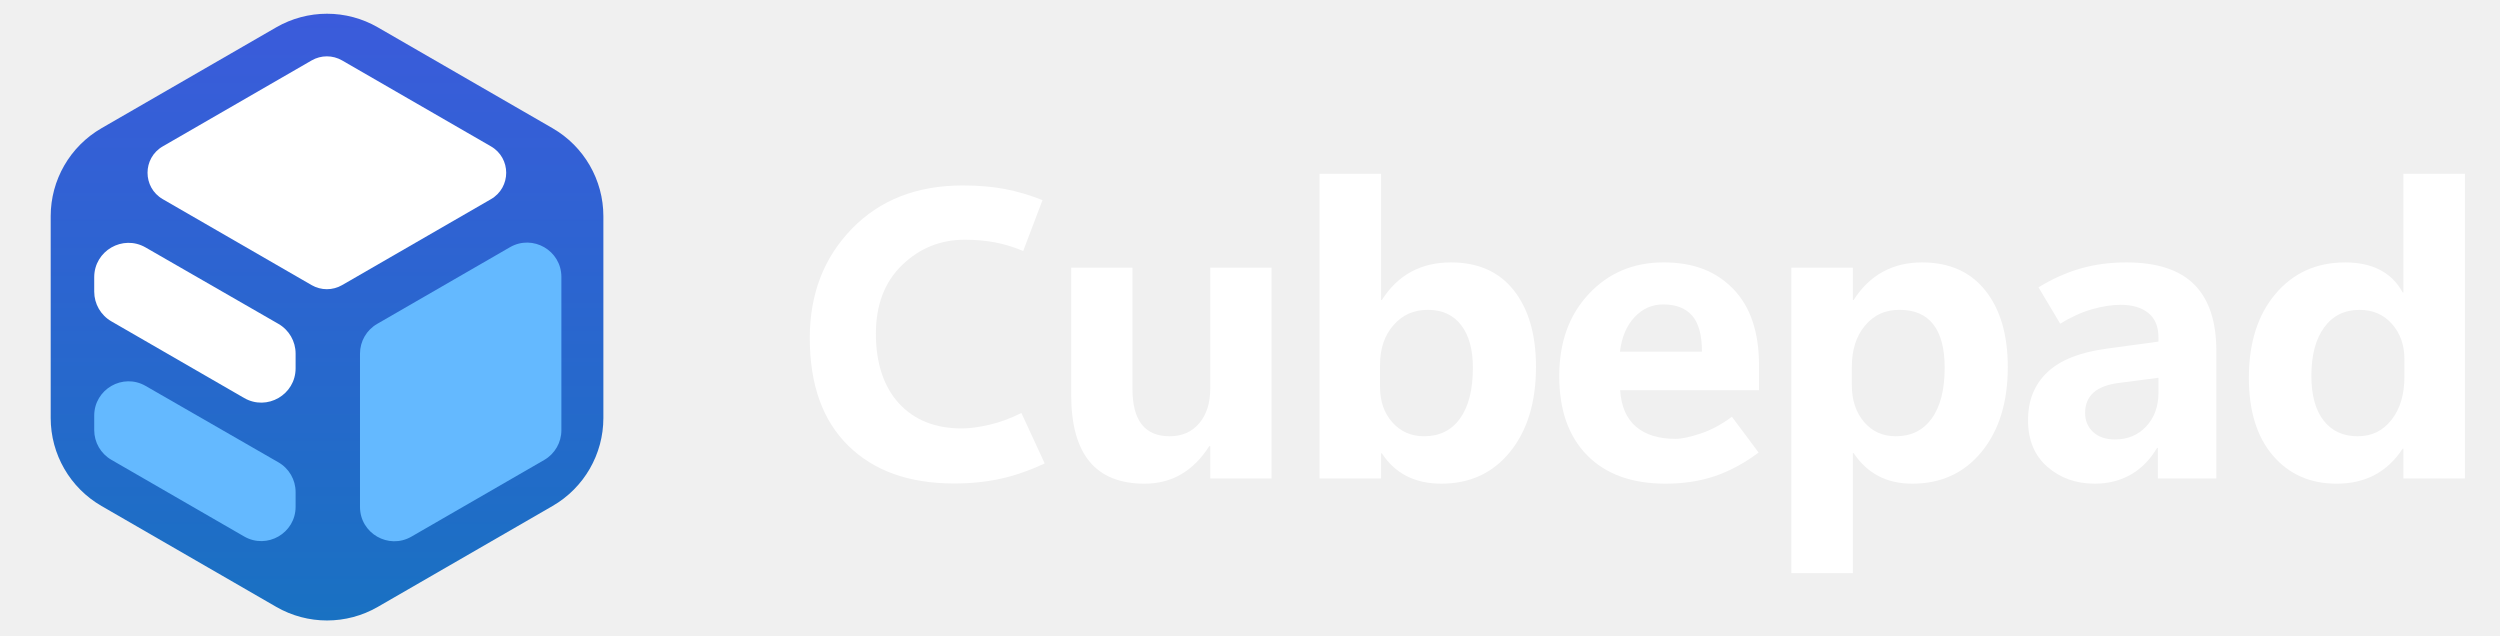
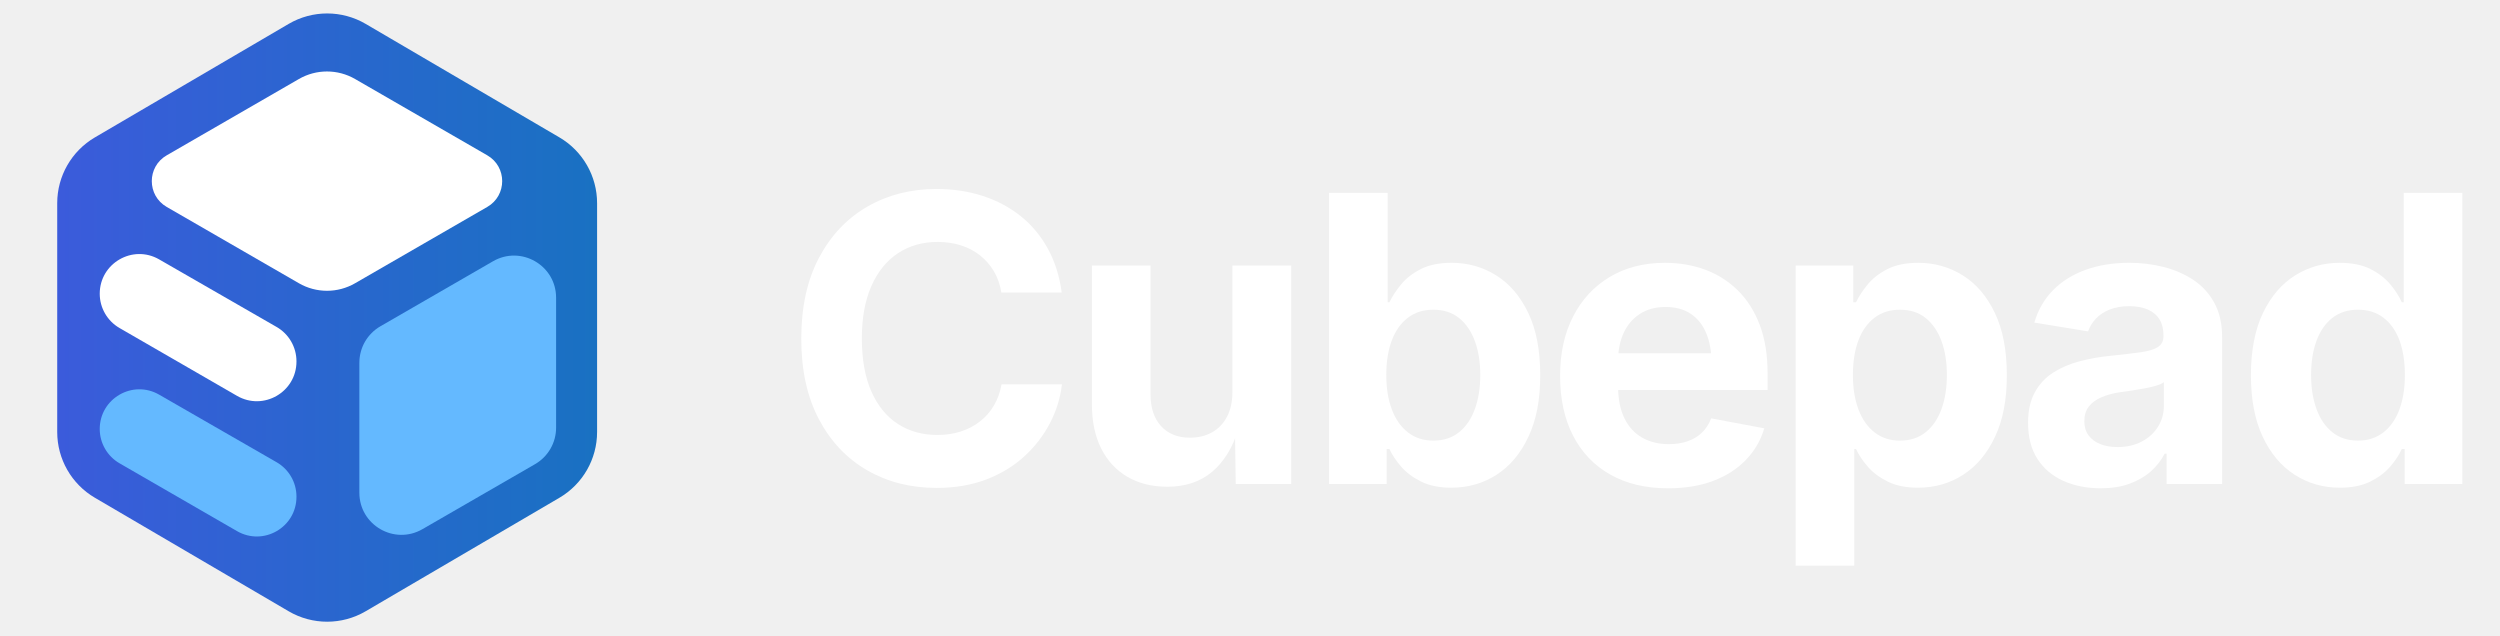
<svg xmlns="http://www.w3.org/2000/svg" id="Logo" viewBox="0 0 1968 500">
  <defs>
    <style>
      .cls-1 {
        fill: #64b9ff;
      }

      .cls-2 {
        fill: #fff;
      }

      .cls-3 {
        fill: url(#linear-gradient);
      }
    </style>
-     <linearGradient id="linear-gradient" x1="257.43" y1="488.43" x2="257.43" y2="10.81" gradientUnits="userSpaceOnUse">
+     <linearGradient id="linear-gradient" x1="470.04" y1="250" x2="45.04" y2="250" gradientUnits="userSpaceOnUse">
      <stop offset="0" stop-color="#1971c2" />
      <stop offset="1" stop-color="#3b5bdb" />
    </linearGradient>
  </defs>
  <g>
-     <path class="cls-2" d="M822.39,364.78c-11.92,5.59-23.52,9.63-34.8,12.1-11.29,2.48-23.47,3.72-36.54,3.72-35.33,0-63.1-9.91-83.29-29.74-20.2-19.83-30.3-48.09-30.3-84.8,0-34.59,11.05-63.25,33.14-85.98,22.09-22.73,51.18-34.09,87.25-34.09,12.23,0,23.23.92,32.99,2.77,9.75,1.85,19.7,4.77,29.82,8.78l-15.19,40.03c-7.59-3.16-15.06-5.43-22.39-6.8-7.33-1.37-15.21-2.06-23.65-2.06-19.09,0-35.52,6.64-49.28,19.93s-20.65,31.32-20.65,54.11,6.04,41.56,18.11,54.74c12.08,13.19,28.61,19.78,49.6,19.78,6.01,0,13.16-.95,21.44-2.85,8.28-1.9,16.74-5.01,25.39-9.33l18.35,39.71Z" />
-     <path class="cls-2" d="M1000.97,376.64h-48.25v-25.47h-.79c-6.22,9.81-13.58,17.19-22.07,22.15-8.49,4.96-18.11,7.44-28.87,7.44-19.3,0-33.75-5.83-43.35-17.48-9.6-11.65-14.4-29.13-14.4-52.44v-100.14h48.25v95.55c0,12.34,2.42,21.62,7.28,27.84,4.85,6.22,12.18,9.33,21.99,9.33s17.45-3.4,23.26-10.2c5.8-6.8,8.7-16,8.7-27.61v-94.92h48.25v165.96Z" />
-     <path class="cls-2" d="M1087.79,356.87h-.63v19.78h-48.41v-239.84h48.41v99.35h.63c6.33-9.91,14.03-17.32,23.1-22.23,9.07-4.9,19.51-7.36,31.32-7.36,21.41,0,37.92,7.36,49.52,22.07,11.6,14.71,17.4,34.78,17.4,60.2,0,27.74-6.78,49.99-20.33,66.76-13.55,16.77-31.62,25.15-54.18,25.15-10.34,0-19.41-1.98-27.21-5.93-7.81-3.96-14.34-9.94-19.62-17.96ZM1086.36,287.1v17.56c0,11.29,3.24,20.57,9.73,27.84s14.79,10.92,24.92,10.92c12.23,0,21.7-4.69,28.4-14.08,6.7-9.39,10.05-22.67,10.05-39.87,0-14.34-3.08-25.52-9.25-33.54-6.17-8.01-14.9-12.02-26.18-12.02s-19.99,4.01-27.05,12.02c-7.07,8.02-10.6,18.41-10.6,31.17Z" />
-     <path class="cls-2" d="M1384.7,307.19h-109.32c.84,12.76,5.01,22.33,12.5,28.71,7.49,6.38,17.82,9.57,31.01,9.57,4.85,0,11.47-1.4,19.85-4.19,8.38-2.79,16.58-7.2,24.6-13.21l21.04,28.16c-11.29,8.44-22.78,14.63-34.49,18.59s-24.63,5.93-38.76,5.93c-26.47,0-47.04-7.44-61.7-22.31-14.66-14.87-21.99-35.65-21.99-62.33s7.75-48.15,23.26-64.71c15.5-16.56,35.12-24.84,58.85-24.84s41.26,6.96,54.82,20.88c13.55,13.92,20.33,33.96,20.33,60.12v19.62ZM1339.77,276.82c0-13.08-2.59-22.54-7.75-28.4-5.17-5.85-12.76-8.78-22.78-8.78-8.76,0-16.27,3.35-22.54,10.05-6.28,6.7-10.1,15.74-11.47,27.13h64.55Z" />
-     <path class="cls-2" d="M1459.19,356.71h-.63v94.45h-48.41v-240.47h48.41v25.47h.63c6.33-9.91,14-17.32,23.02-22.23s19.27-7.36,30.77-7.36c21.52,0,38.15,7.38,49.91,22.15,11.76,14.77,17.64,34.86,17.64,60.28,0,27.63-6.86,49.83-20.57,66.6-13.71,16.77-31.91,25.15-54.58,25.15-10.12,0-19.01-2-26.66-6.01-7.65-4.01-14.16-10.02-19.54-18.04ZM1457.76,288.84v14.4c0,11.71,3.19,21.33,9.57,28.87,6.38,7.54,14.74,11.31,25.08,11.31,12.13,0,21.57-4.69,28.32-14.08,6.75-9.39,10.12-22.67,10.12-39.87,0-15.08-2.98-26.45-8.94-34.09-5.96-7.65-14.79-11.47-26.5-11.47s-20.25,4.11-27.21,12.34-10.44,19.09-10.44,32.59Z" />
-     <path class="cls-2" d="M1744.71,376.64h-46.04v-24.05h-.63c-5.49,9.28-12.39,16.29-20.72,21.04-8.33,4.75-17.77,7.12-28.32,7.12-14.77,0-27.21-4.43-37.34-13.29s-15.19-21.09-15.19-36.7,5.04-28.05,15.11-37.65c10.07-9.6,25.71-15.82,46.91-18.67l40.66-5.54v-3.16c0-8.54-2.64-14.98-7.91-19.3-5.28-4.32-12.55-6.49-21.83-6.49-6.96,0-14.55,1.19-22.78,3.56s-16.51,6.15-24.84,11.31l-17.09-28.63c10.86-6.64,21.86-11.57,32.99-14.79,11.13-3.22,23.18-4.83,36.15-4.83,24.05,0,41.87,5.8,53.47,17.4,11.6,11.6,17.4,29.06,17.4,52.37v100.3ZM1699.15,309.09v-11.71l-31.48,4.11c-8.86,1.16-15.45,3.72-19.78,7.67-4.33,3.96-6.49,9.25-6.49,15.9,0,6.12,2.11,11.13,6.33,15.03,4.22,3.9,9.91,5.85,17.09,5.85,10.12,0,18.38-3.45,24.76-10.36,6.38-6.91,9.57-15.74,9.57-26.5Z" />
-     <path class="cls-2" d="M1891.33,353.23c-5.91,9.07-13.19,15.93-21.83,20.57-8.65,4.64-18.72,6.96-30.22,6.96-20.67,0-37.34-7.36-49.99-22.07s-18.98-35.15-18.98-61.3c0-27.53,6.99-49.54,20.96-66.05,13.97-16.5,32.25-24.76,54.82-24.76,10.65,0,19.78,1.95,27.37,5.85,7.59,3.9,13.55,9.81,17.88,17.72h.63v-93.34h48.41v239.84h-48.41v-23.41h-.63ZM1819.51,295.8c0,15.29,3.22,27.05,9.65,35.28,6.43,8.23,15.35,12.34,26.74,12.34s19.85-4.3,26.66-12.89c6.8-8.59,10.2-19.91,10.2-33.93v-13.76c0-11.18-3.27-20.46-9.81-27.84-6.54-7.38-15.03-11.07-25.47-11.07-11.92,0-21.23,4.62-27.92,13.84-6.7,9.23-10.05,21.91-10.05,38.05Z" />
+     <path class="cls-3" d="M45.04,159.92v180.16c0,21.3,11.29,41.01,29.67,51.77l152.5,89.33c18.73,10.97,41.92,10.97,60.65,0l152.5-89.33c18.38-10.77,29.67-30.47,29.67-51.77v-180.16c0-21.3-11.29-41.01-29.67-51.77L287.87,18.82c-18.73-10.97-41.92-10.97-60.65,0L74.71,108.15c-18.38,10.77-29.67,30.47-29.67,51.77Z" />
+     <path class="cls-2" d="M383.6,162.89l-104.11,60.1c-13.66,7.89-30.49,7.89-44.16,0l-104.11-60.1c-15.63-9.02-15.63-31.58,0-40.61l104.11-60.1c13.66-7.89,30.49-7.89,44.16,0l104.11,60.1c15.63,9.02,15.63,31.58,0,40.61Z" />
+     <path class="cls-1" d="M437.76,234.36v102.34c0,11.83-6.31,22.76-16.56,28.68l-88.63,51.17c-22.08,12.75-49.68-3.19-49.68-28.68v-102.34c0-11.83,6.31-22.76,16.56-28.68l88.63-51.17c22.08-12.75,49.68,3.19,49.68,28.68Z" />
+     <path class="cls-1" d="M217.74,363.86l-92.48-53.2c-20.8-11.96-46.75,3.05-46.75,27.04h0c0,11.14,5.95,21.44,15.6,27.01l92.48,53.39c20.8,12.01,46.79-3,46.79-27.01v-.19c0-11.16-5.96-21.47-15.64-27.04Z" />
+     <path class="cls-2" d="M217.74,257.38l-92.48-53.2c-20.8-11.96-46.75,3.05-46.75,27.04h0c0,11.14,5.95,21.44,15.6,27.01l92.48,53.39c20.8,12.01,46.79-3,46.79-27.01v-.19c0-11.16-5.96-21.47-15.64-27.04Z" />
  </g>
-   <path class="cls-3" d="M39.9,170.22v158.81c0,28.58,15.25,54.99,40,69.28l137.54,79.41c24.75,14.29,55.25,14.29,80,0l137.54-79.41c24.75-14.29,40-40.7,40-69.28v-158.81c0-28.58-15.25-54.99-40-69.28L297.43,21.53c-24.75-14.29-55.25-14.29-80,0L79.9,100.93c-24.75,14.29-40,40.7-40,69.28Z" />
-   <path class="cls-2" d="M386.48,156.79l-117.17,67.65c-7.43,4.29-16.57,4.29-24,0l-117.17-67.65c-16-9.24-16-32.33,0-41.57l117.17-67.65c7.43-4.29,16.57-4.29,24,0l117.17,67.65c16,9.24,16,32.33,0,41.57Z" />
-   <path class="cls-1" d="M441.92,218v120.7c0,9.65-5.15,18.56-13.5,23.38l-104.53,60.35c-18,10.39-40.5-2.6-40.5-23.38v-120.7c0-9.65,5.15-18.56,13.5-23.38l104.53-60.35c18-10.39,40.5,2.6,40.5,23.38Z" />
-   <path class="cls-1" d="M219.16,363.94l-104.53-60.14c-18-10.36-40.46,2.64-40.46,23.4v11.38c0,9.65,5.15,18.56,13.5,23.38l104.53,60.35c18,10.39,40.5-2.6,40.5-23.38v-11.59c0-9.66-5.16-18.59-13.54-23.4Z" />
-   <path class="cls-2" d="M219.16,254.94l-104.53-60.14c-18-10.36-40.46,2.64-40.46,23.4v11.38c0,9.65,5.15,18.56,13.5,23.38l104.53,60.35c18,10.39,40.5-2.6,40.5-23.38v-11.59c0-9.66-5.16-18.59-13.54-23.4Z" />
+   <g>
+     <path class="cls-2" d="M737.2,384.07c-20.3,0-38.48-4.61-54.53-13.84-16.05-9.23-28.71-22.61-37.99-40.14-9.28-17.53-13.92-38.71-13.92-63.52s4.66-46.17,14-63.75c9.33-17.58,22.04-30.99,38.14-40.22,16.1-9.23,34.2-13.84,54.29-13.84,13.02,0,25.15,1.82,36.38,5.46,11.23,3.64,21.2,8.95,29.92,15.92,8.71,6.97,15.84,15.51,21.38,25.61,5.54,10.1,9.18,21.61,10.92,34.53h-47.53c-1.03-6.36-3-11.97-5.92-16.84-2.92-4.87-6.56-9.02-10.92-12.46-4.36-3.43-9.36-6.05-15-7.84-5.64-1.79-11.74-2.69-18.3-2.69-11.9,0-22.33,2.98-31.3,8.92-8.97,5.95-15.95,14.59-20.92,25.92-4.98,11.33-7.46,25.1-7.46,41.3s2.51,30.4,7.54,41.68c5.02,11.28,12,19.79,20.92,25.53,8.92,5.74,19.28,8.61,31.07,8.61,6.56,0,12.64-.9,18.23-2.69,5.59-1.79,10.61-4.41,15.07-7.84,4.46-3.43,8.15-7.61,11.07-12.54,2.92-4.92,4.95-10.51,6.08-16.77h47.53c-1.23,10.67-4.38,20.87-9.46,30.61-5.08,9.74-11.82,18.46-20.23,26.15-8.41,7.69-18.41,13.74-29.99,18.15-11.59,4.41-24.61,6.61-39.07,6.61Z" />
+     <path class="cls-2" d="M918.78,383.15c-11.9,0-22.3-2.59-31.22-7.77-8.92-5.18-15.82-12.61-20.69-22.3-4.87-9.69-7.31-21.25-7.31-34.68v-109.36h46.14v101.36c0,10.67,2.77,19.02,8.31,25.07,5.54,6.05,13.12,9.08,22.76,9.08,6.56,0,12.36-1.41,17.38-4.23,5.02-2.82,8.95-6.92,11.77-12.3,2.82-5.38,4.23-11.87,4.23-19.46v-99.51h46.3v171.96h-43.68l-.62-42.91h2.62c-4.51,14.46-11.41,25.59-20.69,33.38-9.28,7.79-21.05,11.69-35.3,11.69Z" />
+     <path class="cls-2" d="M1142.5,383.92c-9.33,0-17.23-1.59-23.69-4.77s-11.72-7.1-15.77-11.77c-4.05-4.66-7.15-9.3-9.3-13.92h-2.15v27.53h-45.37v-229.17h46.14v86.13h1.38c2.15-4.51,5.2-9.18,9.15-14,3.95-4.82,9.15-8.87,15.61-12.15,6.46-3.28,14.56-4.92,24.3-4.92,12.71,0,24.35,3.28,34.91,9.84,10.56,6.56,19,16.41,25.3,29.53,6.31,13.13,9.46,29.48,9.46,49.07s-3.08,35.2-9.23,48.37c-6.15,13.18-14.51,23.17-25.07,29.99-10.56,6.82-22.46,10.23-35.68,10.23ZM1128.35,346.85c8,0,14.74-2.2,20.23-6.61,5.48-4.41,9.64-10.51,12.46-18.3,2.82-7.79,4.23-16.71,4.23-26.76s-1.41-18.92-4.23-26.61c-2.82-7.69-6.95-13.74-12.38-18.15-5.44-4.41-12.2-6.61-20.3-6.61s-14.61,2.13-20.15,6.38c-5.54,4.26-9.74,10.2-12.61,17.84-2.87,7.64-4.31,16.69-4.31,27.15s1.46,19.41,4.38,27.15c2.92,7.74,7.15,13.77,12.69,18.07s12.2,6.46,20,6.46Z" />
+     <path class="cls-2" d="M1313.01,384.38c-17.54,0-32.66-3.59-45.37-10.77-12.72-7.18-22.48-17.38-29.3-30.61-6.82-13.23-10.23-28.92-10.23-47.06s3.38-33.27,10.15-46.6c6.77-13.33,16.35-23.74,28.76-31.22,12.41-7.48,26.97-11.23,43.68-11.23,11.28,0,21.79,1.8,31.53,5.38,9.74,3.59,18.3,9,25.69,16.23,7.38,7.23,13.15,16.28,17.3,27.15,4.15,10.87,6.23,23.69,6.23,38.45v12.92h-144.43v-28.92h121.82l-21.53,7.69c0-8.92-1.36-16.69-4.08-23.3-2.72-6.61-6.77-11.74-12.15-15.38-5.38-3.64-12.02-5.46-19.92-5.46s-14.79,1.85-20.38,5.54c-5.59,3.69-9.82,8.69-12.69,15-2.87,6.31-4.31,13.51-4.31,21.61v20.46c0,9.95,1.67,18.3,5,25.07,3.33,6.77,8,11.84,14,15.23,6,3.38,13,5.08,21,5.08,5.43,0,10.36-.77,14.77-2.31,4.41-1.54,8.18-3.82,11.3-6.84,3.13-3.02,5.51-6.74,7.15-11.15l41.84,7.84c-2.77,9.43-7.59,17.71-14.46,24.84-6.87,7.13-15.46,12.64-25.76,16.53-10.31,3.9-22.17,5.84-35.61,5.84Z" />
+     <path class="cls-2" d="M1413.53,445.29v-236.25h45.37v28.92h2.15c2.15-4.51,5.2-9.18,9.15-14,3.95-4.82,9.15-8.87,15.61-12.15,6.46-3.28,14.56-4.92,24.3-4.92,12.71,0,24.35,3.28,34.91,9.84,10.56,6.56,19,16.41,25.3,29.53,6.31,13.13,9.46,29.48,9.46,49.07s-3.08,35.2-9.23,48.37c-6.15,13.18-14.51,23.17-25.07,29.99-10.56,6.82-22.46,10.23-35.68,10.23-9.33,0-17.23-1.59-23.69-4.77s-11.72-7.1-15.77-11.77c-4.05-4.66-7.15-9.3-9.3-13.92h-1.38v91.82h-46.14ZM1495.67,346.85c8,0,14.74-2.2,20.23-6.61,5.48-4.41,9.64-10.51,12.46-18.3,2.82-7.79,4.23-16.71,4.23-26.76s-1.41-18.92-4.23-26.61c-2.82-7.69-6.95-13.74-12.38-18.15-5.44-4.41-12.2-6.61-20.3-6.61s-14.61,2.13-20.15,6.38c-5.54,4.26-9.74,10.2-12.61,17.84-2.87,7.64-4.31,16.69-4.31,27.15s1.46,19.41,4.38,27.15c2.92,7.74,7.15,13.77,12.69,18.07s12.2,6.46,20,6.46Z" />
+     <path class="cls-2" d="M1653.71,384.38c-10.87,0-20.64-1.92-29.3-5.77-8.67-3.85-15.48-9.59-20.46-17.23-4.97-7.64-7.46-17.15-7.46-28.53,0-9.54,1.77-17.54,5.31-23.99,3.54-6.46,8.36-11.64,14.46-15.54,6.1-3.9,13.02-6.87,20.76-8.92,7.74-2.05,15.87-3.49,24.38-4.31,9.94-1.02,17.97-1.97,24.07-2.85,6.1-.87,10.56-2.25,13.38-4.15,2.82-1.9,4.23-4.69,4.23-8.38v-.77c0-4.92-1.03-9.08-3.08-12.46-2.05-3.38-5.1-5.97-9.15-7.77-4.05-1.79-8.95-2.69-14.69-2.69s-11.13.9-15.53,2.69c-4.41,1.8-8,4.18-10.77,7.15-2.77,2.97-4.82,6.31-6.15,10l-42.3-6.92c2.97-10.05,7.89-18.56,14.77-25.53,6.87-6.97,15.41-12.3,25.61-16,10.2-3.69,21.71-5.54,34.53-5.54,9.23,0,18.2,1.1,26.92,3.31,8.71,2.21,16.53,5.61,23.46,10.23,6.92,4.61,12.41,10.64,16.46,18.07,4.05,7.44,6.08,16.33,6.08,26.69v115.82h-43.68v-23.84h-1.54c-2.77,5.33-6.46,10.02-11.07,14.07-4.61,4.05-10.18,7.26-16.69,9.61-6.51,2.36-14.02,3.54-22.53,3.54ZM1666.79,351.93c7.28,0,13.66-1.44,19.15-4.31,5.48-2.87,9.77-6.77,12.84-11.69s4.61-10.41,4.61-16.46v-18.61c-1.33,1.03-3.38,1.95-6.15,2.77-2.77.82-5.84,1.54-9.23,2.15-3.38.62-6.72,1.18-10,1.69-3.28.51-6.21.92-8.77,1.23-5.64.82-10.61,2.15-14.92,4s-7.64,4.28-10,7.31c-2.36,3.03-3.54,6.9-3.54,11.61,0,4.41,1.13,8.13,3.38,11.15,2.25,3.03,5.33,5.31,9.23,6.84,3.9,1.54,8.36,2.31,13.38,2.31Z" />
+     <path class="cls-2" d="M1841.91,383.92c-13.13,0-24.99-3.41-35.61-10.23-10.61-6.82-19-16.82-25.15-29.99-6.15-13.17-9.23-29.3-9.23-48.37s3.18-35.94,9.54-49.07c6.36-13.12,14.82-22.97,25.38-29.53,10.56-6.56,22.2-9.84,34.91-9.84,9.74,0,17.84,1.64,24.3,4.92,6.46,3.28,11.69,7.33,15.69,12.15,4,4.82,6.97,9.49,8.92,14h1.54v-86.13h46.14v229.17h-45.37v-27.53h-2.31c-2.05,4.62-5.1,9.26-9.15,13.92-4.05,4.67-9.3,8.59-15.77,11.77-6.46,3.18-14.41,4.77-23.84,4.77ZM1856.21,346.85c7.79,0,14.46-2.15,19.99-6.46s9.74-10.33,12.61-18.07c2.87-7.74,4.31-16.79,4.31-27.15s-1.41-19.51-4.23-27.15c-2.82-7.64-7-13.58-12.54-17.84-5.54-4.25-12.25-6.38-20.15-6.38s-14.9,2.21-20.38,6.61c-5.49,4.41-9.61,10.46-12.38,18.15-2.77,7.69-4.15,16.56-4.15,26.61s1.41,18.97,4.23,26.76c2.82,7.79,6.97,13.9,12.46,18.3,5.48,4.41,12.23,6.61,20.23,6.61Z" />
+   </g>
</svg>
